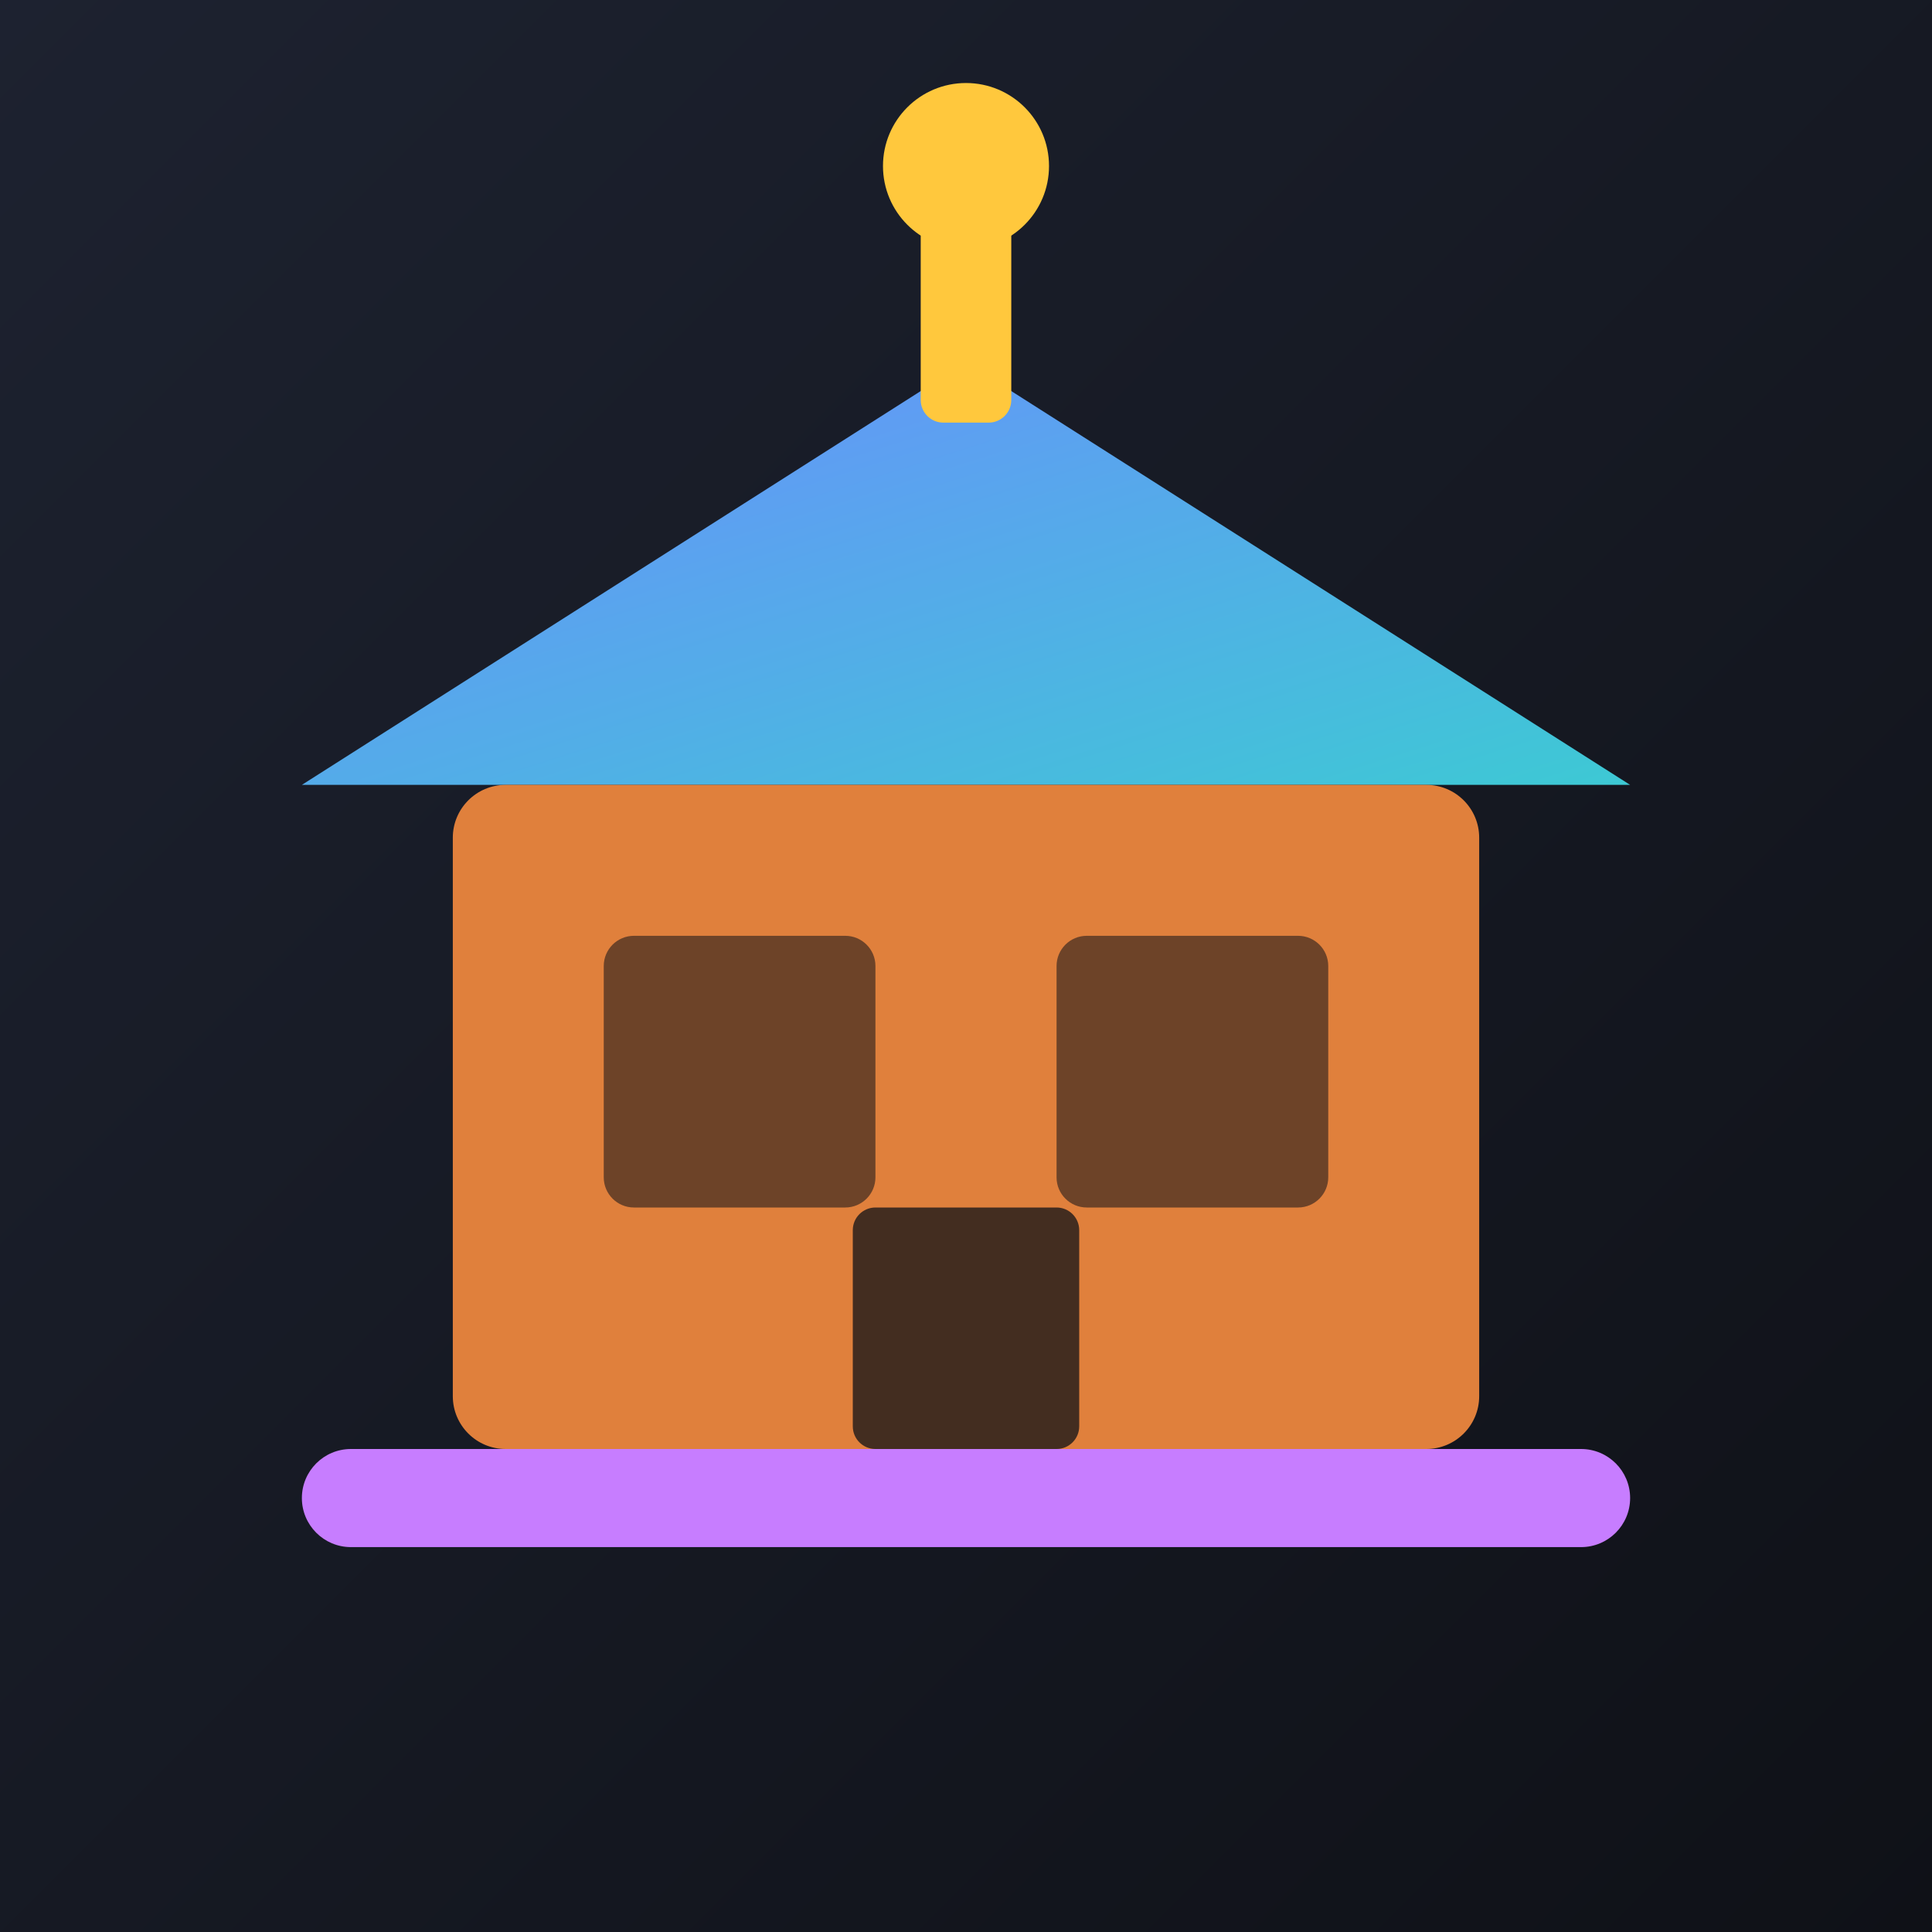
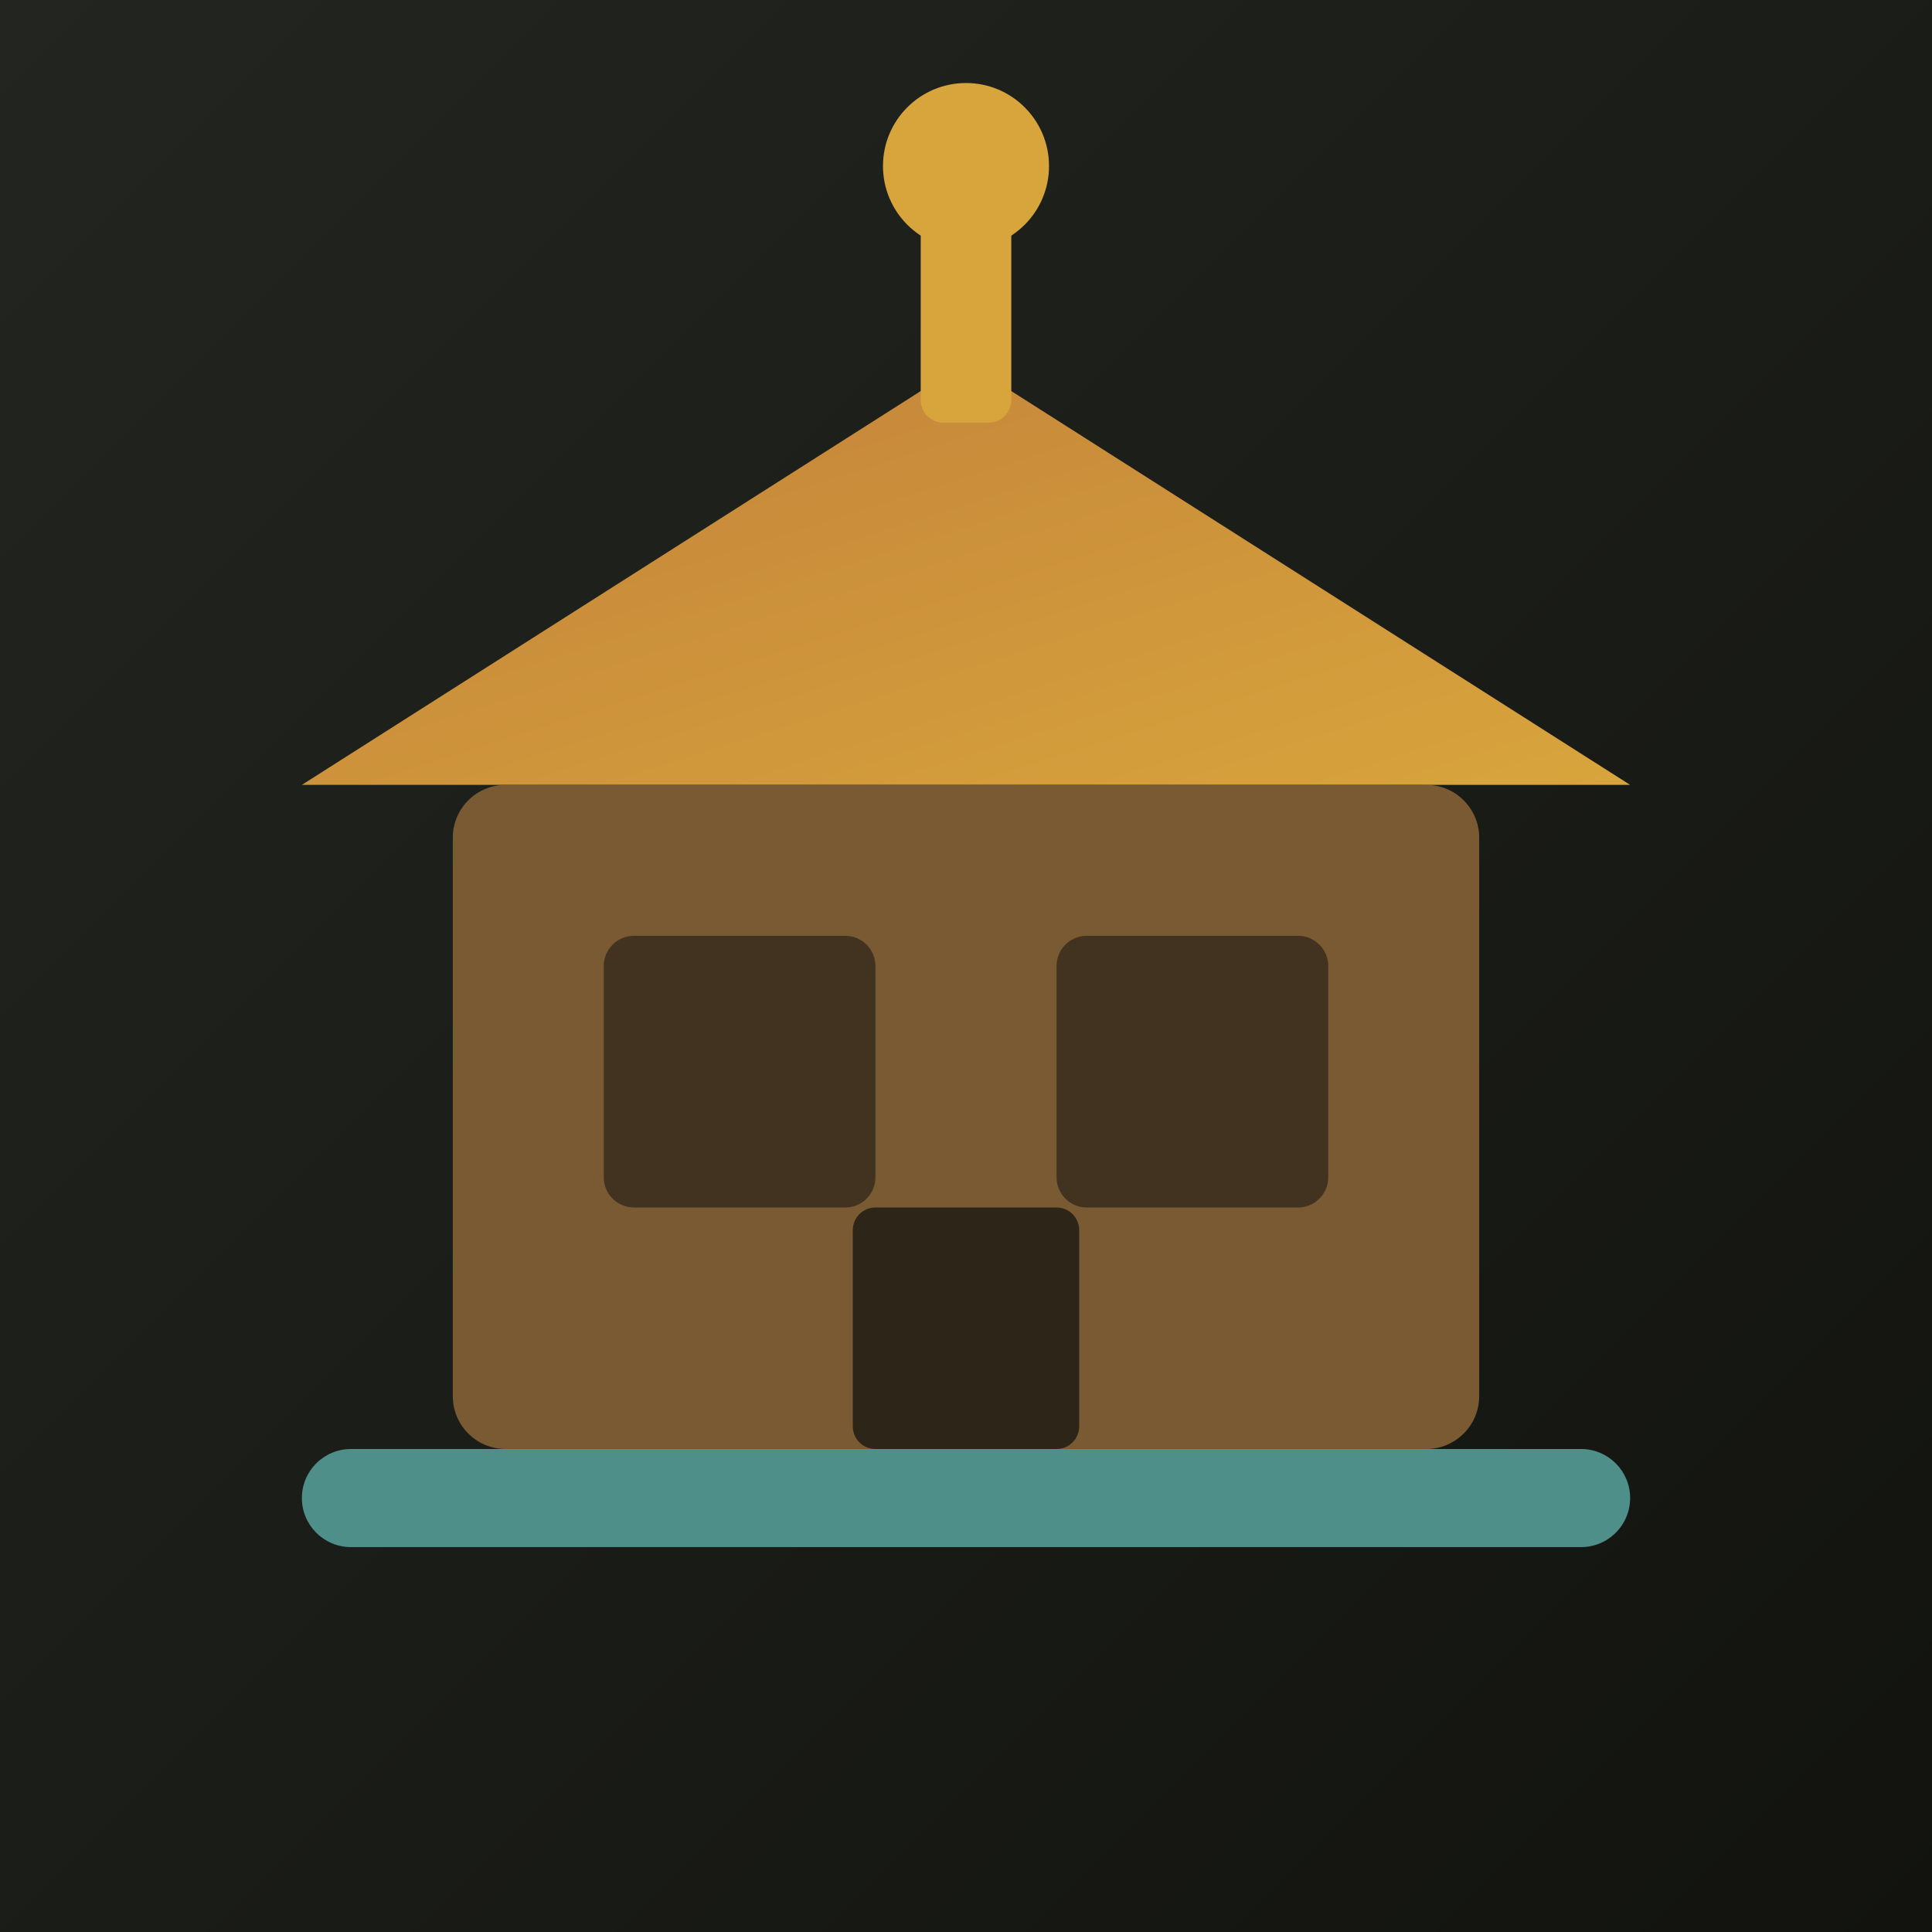
<svg xmlns="http://www.w3.org/2000/svg" viewBox="0 0 512 512" width="512" height="512">
  <defs>
    <linearGradient id="bg" x1="0" y1="0" x2="1" y2="1">
-       <stop offset="0" stop-color="#1d2230" />
-       <stop offset="1" stop-color="#0f1117" />
+       <stop offset="0" stop-color="#232620" />
+       <stop offset="1" stop-color="#12130f" />
    </linearGradient>
    <linearGradient id="roof" x1="0" y1="0" x2="1" y2="1">
-       <stop offset="0" stop-color="#6c8cff" />
-       <stop offset="1" stop-color="#3dc9d4" />
+       <stop offset="0" stop-color="#c2803a" />
+       <stop offset="1" stop-color="#d8a53c" />
    </linearGradient>
  </defs>
  <rect width="512" height="512" fill="url(#bg)" />
  <path d="M256 96 L432 208 H80 Z" fill="url(#roof)" />
-   <rect x="120" y="208" width="272" height="176" rx="14" fill="#e0803c" />
-   <rect x="160" y="248" width="72" height="72" rx="8" fill="#0f1117" opacity=".55" />
-   <rect x="280" y="248" width="72" height="72" rx="8" fill="#0f1117" opacity=".55" />
-   <rect x="226" y="320" width="60" height="64" rx="6" fill="#0f1117" opacity=".75" />
-   <rect x="244" y="52" width="24" height="60" rx="6" fill="#ffc83d" />
-   <circle cx="256" cy="44" r="22" fill="#ffc83d" />
-   <rect x="80" y="384" width="352" height="26" rx="13" fill="#c77dff" />
+   <rect x="120" y="208" width="272" height="176" rx="14" fill="#7a5a33" />
+   <rect x="160" y="248" width="72" height="72" rx="8" fill="#12130f" opacity=".55" />
+   <rect x="280" y="248" width="72" height="72" rx="8" fill="#12130f" opacity=".55" />
+   <rect x="226" y="320" width="60" height="64" rx="6" fill="#12130f" opacity=".75" />
+   <rect x="244" y="52" width="24" height="60" rx="6" fill="#d8a53c" />
+   <circle cx="256" cy="44" r="22" fill="#d8a53c" />
+   <rect x="80" y="384" width="352" height="26" rx="13" fill="#4f8f8a" />
</svg>
